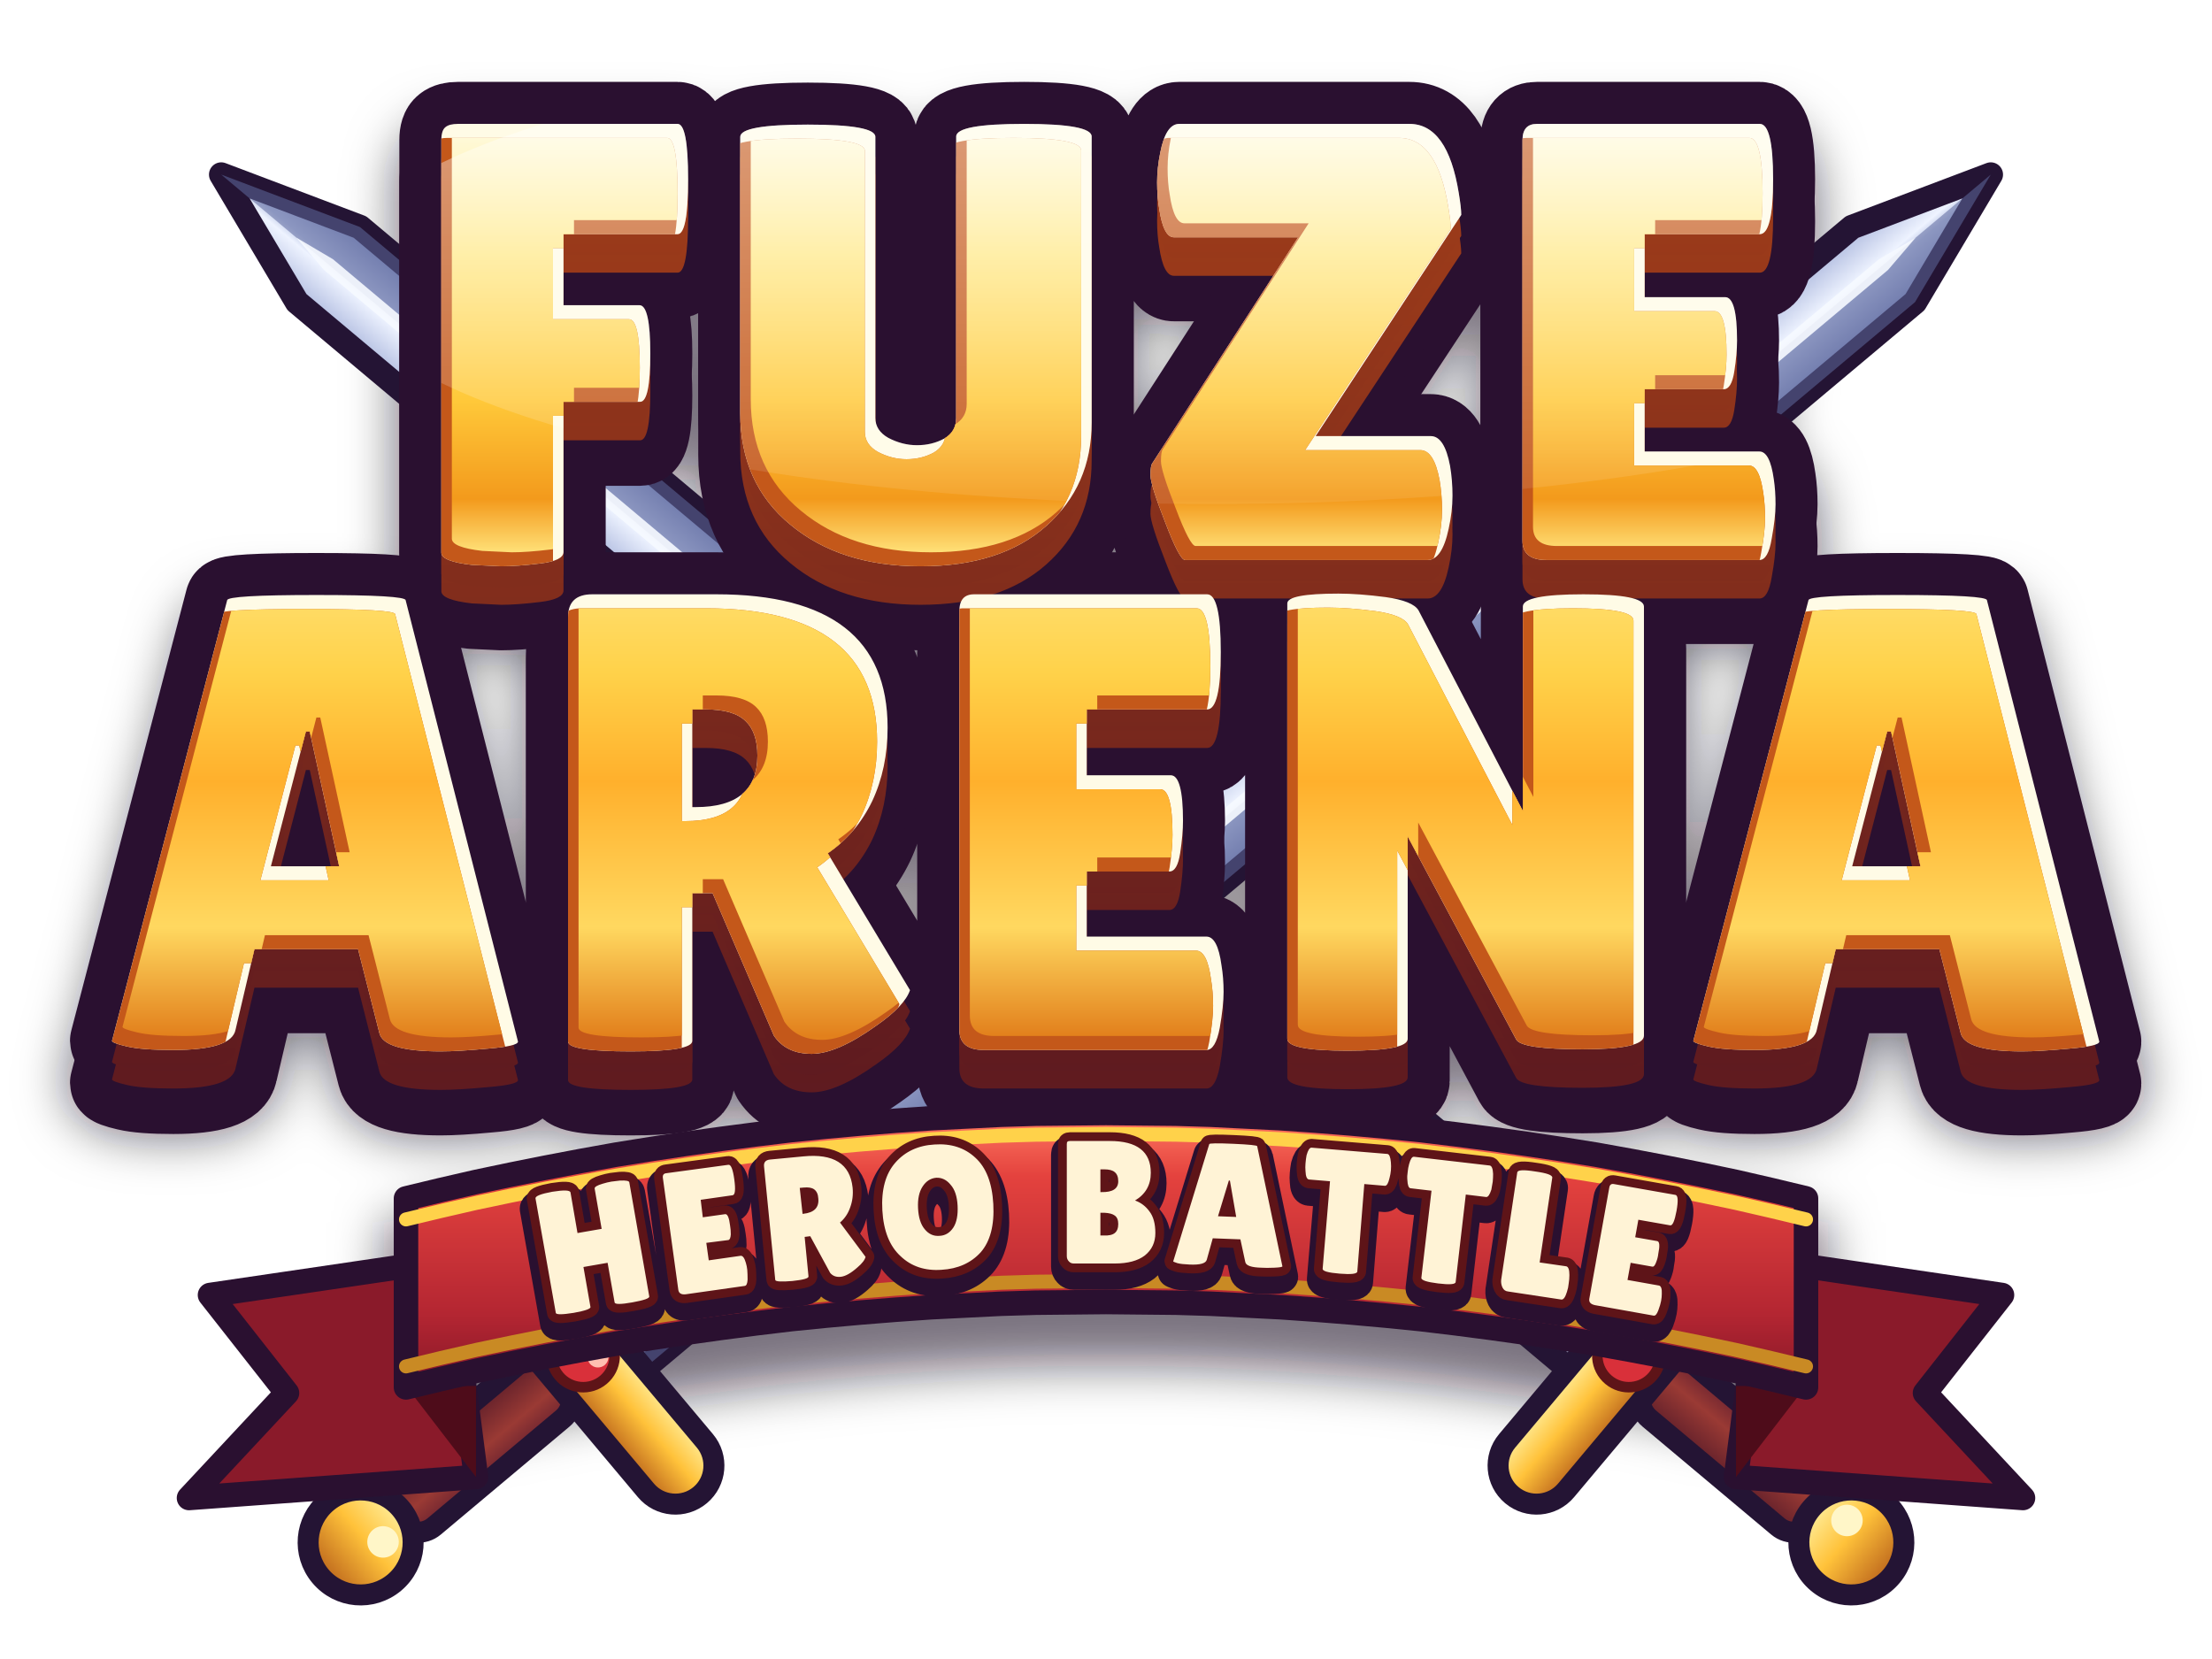
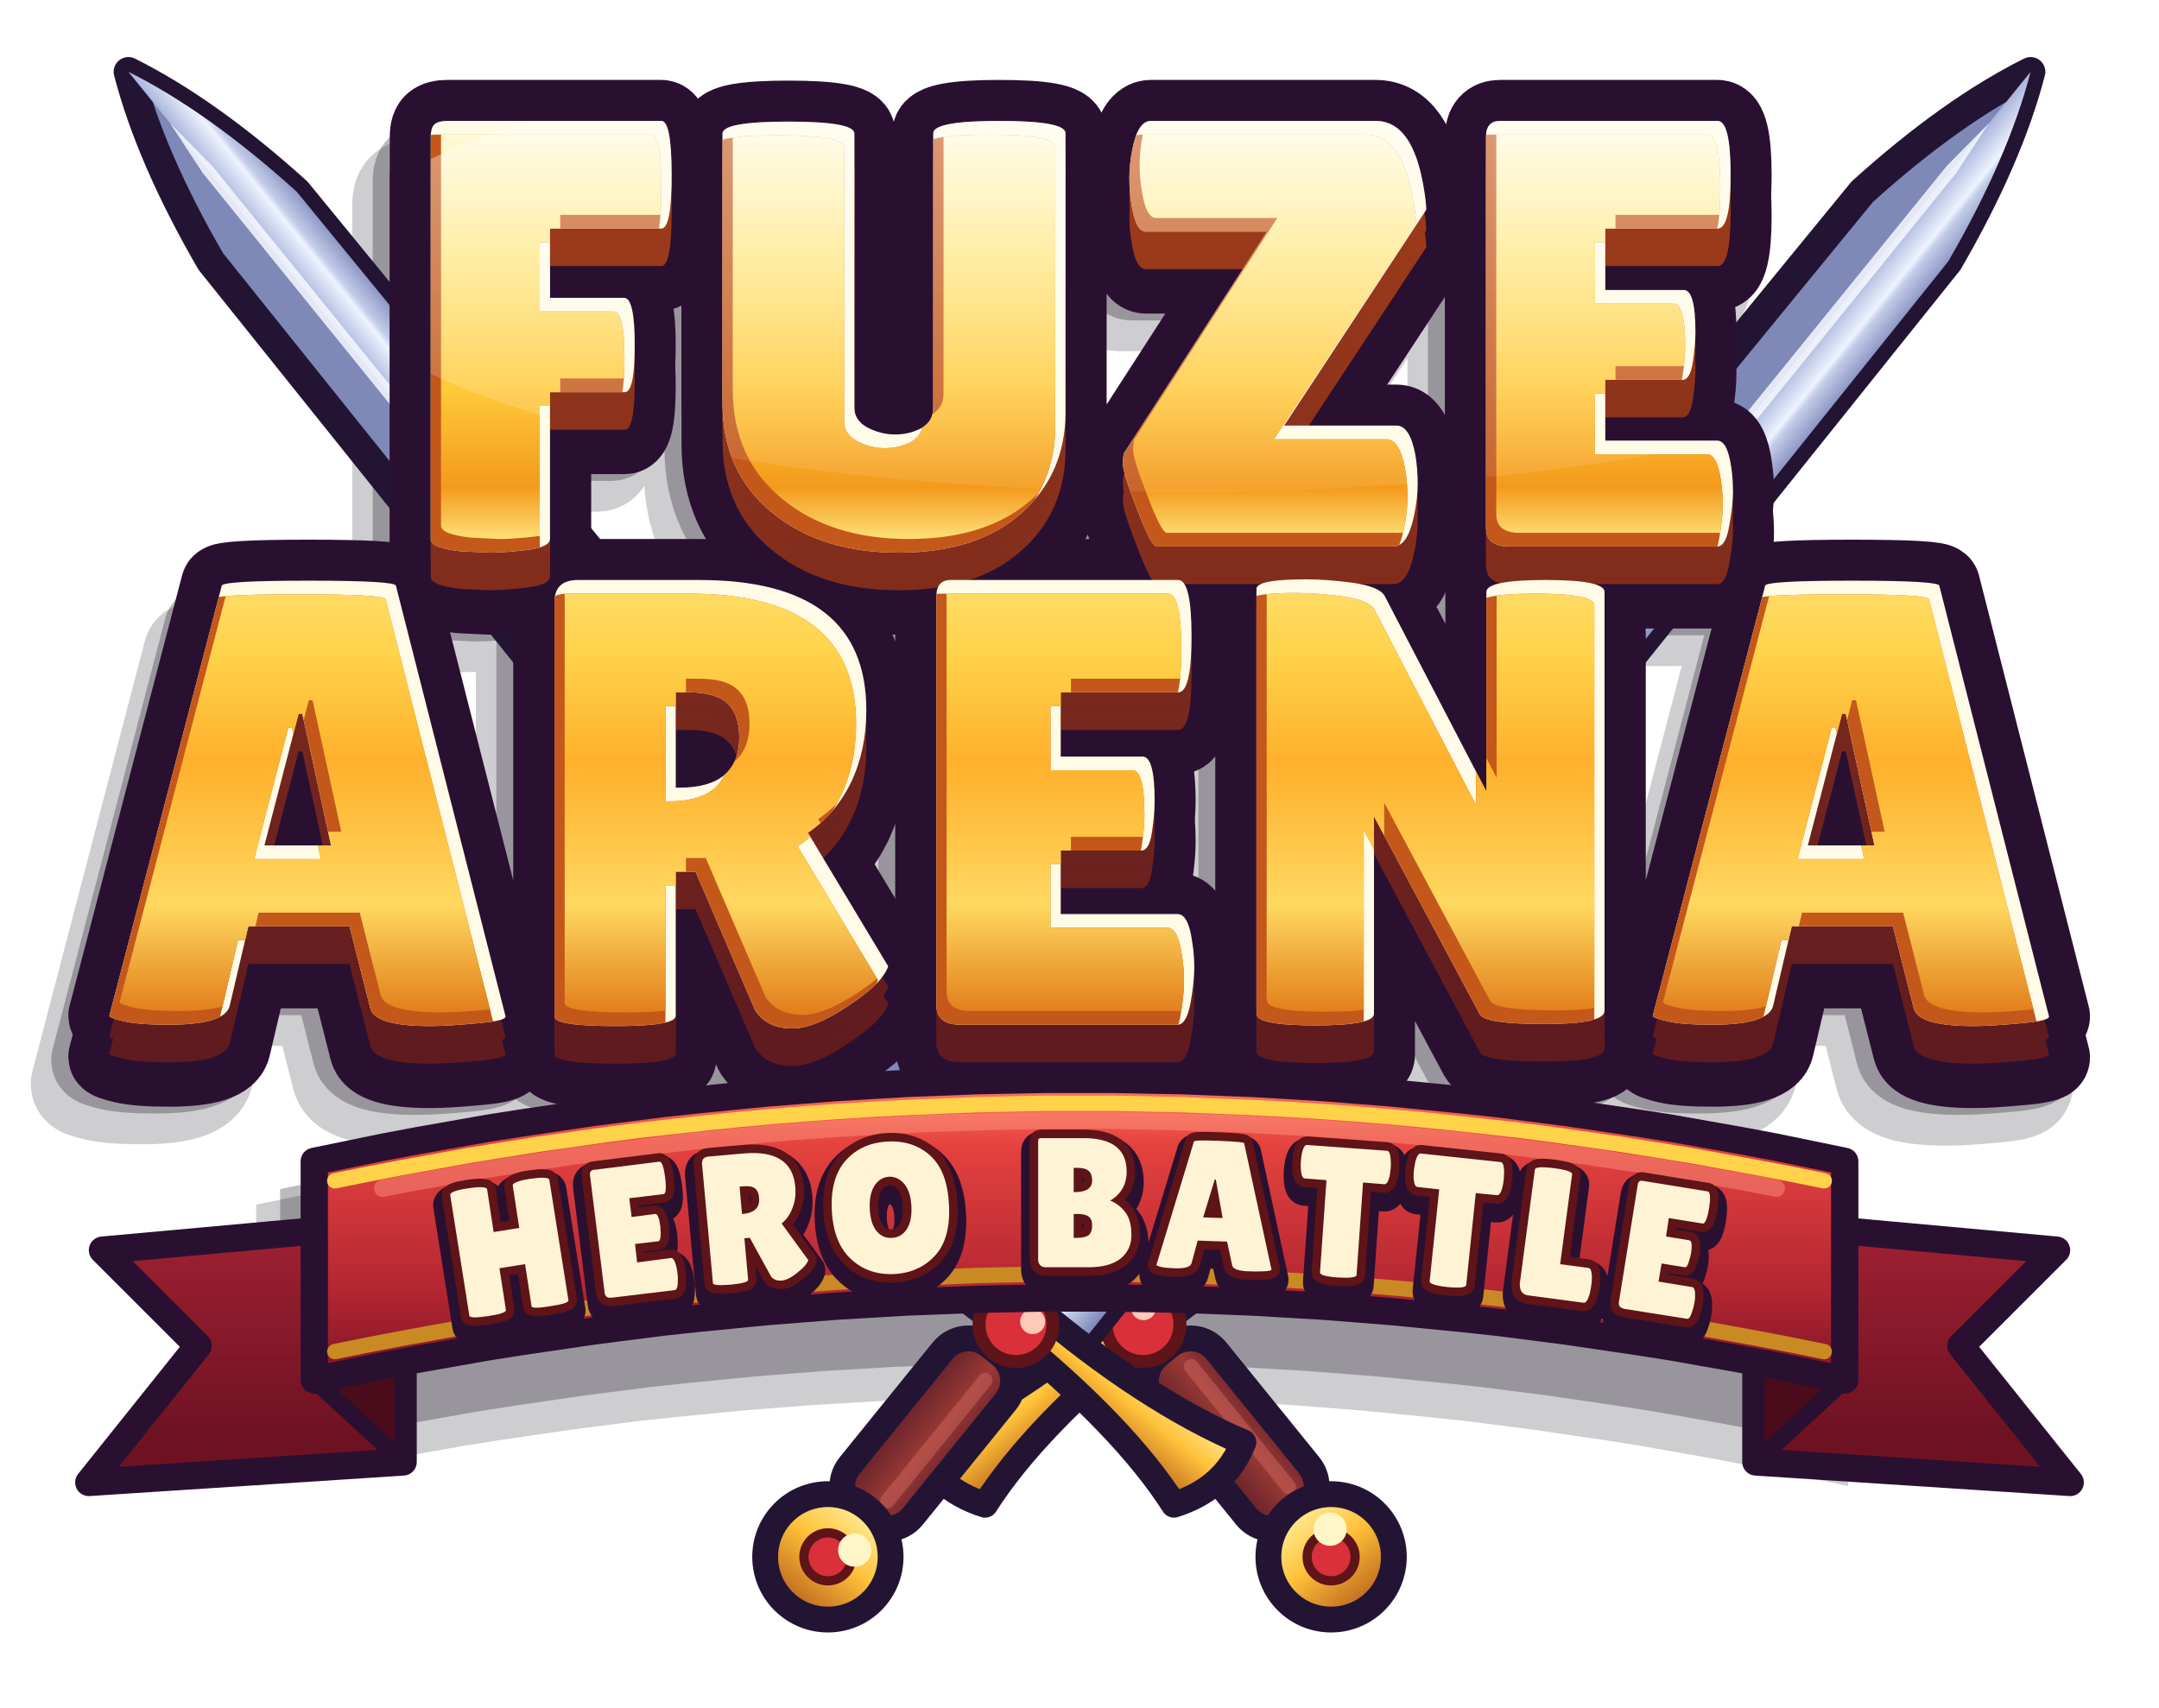
- <svg xmlns="http://www.w3.org/2000/svg" viewBox="4 0 632 474" role="img" aria-label="Fuze Arena – Hero Battle">
+ <svg xmlns="http://www.w3.org/2000/svg" viewBox="4 0 632 500" role="img" aria-label="Fuze Arena – Hero Battle">
  <defs>
    <linearGradient id="lg-or" gradientUnits="userSpaceOnUse" x1="0" y1="40" x2="0" y2="300">
      <stop offset="0" stop-color="#fffbe0" />
      <stop offset=".14" stop-color="#ffe886" />
      <stop offset=".3" stop-color="#ffc93a" />
      <stop offset=".41" stop-color="#f39a1c" />
      <stop offset=".47" stop-color="#ffe27a" />
      <stop offset=".6" stop-color="#ffd24a" />
      <stop offset=".72" stop-color="#ffb02c" />
      <stop offset=".88" stop-color="#ffd860" />
      <stop offset="1" stop-color="#e2801c" />
    </linearGradient>
    <linearGradient id="lg-tranche" gradientUnits="userSpaceOnUse" x1="0" y1="60" x2="0" y2="320">
      <stop offset="0" stop-color="#9a3a1a" />
      <stop offset="1" stop-color="#5a1820" />
    </linearGradient>
    <linearGradient id="lg-acier" x1="0" y1="0" x2="1" y2="0">
      <stop offset="0" stop-color="#aab6dc" />
      <stop offset=".45" stop-color="#eef3ff" />
      <stop offset=".55" stop-color="#c3cdea" />
      <stop offset="1" stop-color="#7d88b8" />
    </linearGradient>
    <linearGradient id="lg-or-piece" x1="0" y1="0" x2="0" y2="1">
      <stop offset="0" stop-color="#fff0a0" />
      <stop offset=".45" stop-color="#ffc23a" />
      <stop offset="1" stop-color="#b8601a" />
    </linearGradient>
    <linearGradient id="lg-cuir" x1="0" y1="0" x2="1" y2="0">
      <stop offset="0" stop-color="#5e1e2a" />
      <stop offset=".6" stop-color="#9a3a34" />
      <stop offset="1" stop-color="#6a2230" />
    </linearGradient>
-     <linearGradient id="lg-rouge" gradientUnits="userSpaceOnUse" x1="0" y1="318" x2="0" y2="400">
+     <linearGradient id="lg-queue" gradientUnits="userSpaceOnUse" x1="0" y1="330" x2="0" y2="420">
+       <stop offset="0" stop-color="#b8283a" />
+       <stop offset="1" stop-color="#6e1222" />
+     </linearGradient>
+     <linearGradient id="lg-rouge" gradientUnits="userSpaceOnUse" x1="0" y1="316" x2="0" y2="404">
      <stop offset="0" stop-color="#ff7a62" />
      <stop offset=".22" stop-color="#e4423e" />
      <stop offset=".7" stop-color="#b42632" />
      <stop offset="1" stop-color="#7e1426" />
    </linearGradient>
    <linearGradient id="lg-reflet" gradientUnits="userSpaceOnUse" x1="0" y1="40" x2="0" y2="170">
      <stop offset="0" stop-color="#fff" stop-opacity=".55" />
      <stop offset="1" stop-color="#fff" stop-opacity="0" />
    </linearGradient>
    <path id="lg-l" d="M197.6 35.4Q200.6 35.4 200.6 51.2Q200.6 66.9 197.6 66.9H165V87.2H186.7Q189.8 87.2 189.8 101Q189.8 114.8 186.9 114.8H165V157.7Q165 160.2 158.3 161Q151.7 161.8 147.2 161.8L138.8 161.4Q130.1 160.4 130.1 157.9V40Q130.1 37.2 131.3 36.3Q132.4 35.4 134.8 35.4Z M277.2 39Q277.2 35.4 296.6 35.4Q315.9 35.4 315.9 39V120.7Q315.9 138.8 302.9 150.3Q289.9 161.8 267 161.8Q244.1 161.8 229.8 149.9Q215.5 138.1 215.5 118V39.1Q215.5 35.6 234.8 35.6Q254.1 35.6 254.1 39.1V119.4Q254.1 123 257.8 125.1Q261.8 127.2 266 127.2Q270.3 127.2 273.8 125.3Q277.2 123.3 277.2 119.4Z M339.4 67.8Q336.4 67.8 335.2 59.6Q334.6 56.2 334.6 52.1Q334.6 48 335.5 43.6Q337.1 35.4 340.9 35.4H406.7Q417.6 35.4 420.8 55.2Q421.5 59.4 421.5 61.4L379.9 124.6H412.4Q412.6 124.6 412.8 124.6Q416.7 124.6 418.3 133.1Q419 137.2 419 141.7Q419 146.1 417.9 151.1Q416 160 411.9 160H342.6Q341 160 336.9 149.2Q332.7 138.5 332.7 135.8Q332.7 133.1 333.2 132.4L374.9 67.8Z M496.9 84.9Q500.3 84.9 500.3 97.3Q500.3 101.1 499.5 106.2Q498.7 111.2 496.5 111.2H473.9V129H506.7Q509.7 129 510.8 136.9Q511.3 140.2 511.3 144.1Q511.3 147.9 510.2 153.9Q509.2 160 506.7 160H445.8Q439 160 439 154.5V40Q439 35.4 443.1 35.4H506.8Q510.6 35.4 510.6 51.2Q510.6 66.9 506.8 66.9H473.9V84.9Z M129.9 300.4Q113.7 300.4 112.4 295.2L106.3 271.2H76.7L71.3 294.2Q70.2 300 53.5 300Q44.5 300 40.3 299Q36 298 36 297.4L68.9 171.5Q68.9 170 94.4 170Q119.9 170 119.9 171.5L152 297.6Q152 298.9 143.5 299.6Q134.9 300.4 129.9 300.4ZM81.4 247.5H100.9L92.5 209H91.4Z M201.8 297.4Q201.8 300.4 184.2 300.4Q166.3 300.4 166.3 297.6V176.3Q166.3 169.8 173.2 169.8H208.7Q257.6 169.8 257.6 207.9Q257.6 219.5 253.2 228.9Q248.7 238.2 240.5 243.8L264 282.9Q262.5 287.4 254.3 293.1Q243.1 301.1 235.9 301.1Q228.6 301.1 225.1 295.9L207.6 255.2H201.8ZM201.8 202.7V230.6H202.8Q220.4 230.6 220.4 215.9Q220.4 209.2 217 206Q213.6 202.7 205.7 202.7Z M338.5 221.5Q342 221.5 342 234.5Q342 238.4 341.2 243.7Q340.4 249 338.1 249H314.5V267.6H348.7Q351.9 267.6 353 275.8Q353.6 279.4 353.6 283.4Q353.6 287.4 352.5 293.7Q351.3 300 348.7 300H285.1Q278.1 300 278.1 294.2V174.6Q278.1 169.8 282.3 169.8H348.9Q352.8 169.8 352.8 186.3Q352.8 202.7 348.9 202.7H314.5V221.5Z M473.7 295.9Q473.7 299.8 456.2 299.8Q438.7 299.8 437.2 297L406.2 239V296.8Q406.2 300.2 389 300.2Q371.8 300.2 371.8 296.8V172.4Q371.8 169.6 386.4 169.6Q392.2 169.6 399.9 170.6Q407.7 171.7 409.3 174.4L439.1 231.7V173.3Q439.1 169.8 456.4 169.8Q473.7 169.8 473.7 173.3Z M581.7 300.4Q565.5 300.4 564.2 295.2L558.1 271.2H528.5L523.1 294.2Q522 300 505.3 300Q496.3 300 492.1 299Q487.8 298 487.8 297.4L520.7 171.5Q520.7 170 546.2 170Q571.7 170 571.7 171.5L603.8 297.6Q603.8 298.9 595.3 299.6Q586.7 300.4 581.7 300.4ZM533.2 247.5H552.7L544.3 209H543.2Z" />
    <clipPath id="lg-c0">
      <use href="#lg-l" />
    </clipPath>
    <clipPath id="lg-c1">
      <use href="#lg-l" transform="translate(-3,4)" />
    </clipPath>
    <clipPath id="lg-c2">
      <use href="#lg-l" transform="translate(3,-4)" />
    </clipPath>
-     <filter id="lg-flou" x="-10%" y="-10%" width="120%" height="130%">
-       <feGaussianBlur stdDeviation="7" />
-     </filter>
  </defs>
-   <g filter="url(#lg-flou)" opacity=".55" transform="translate(0,12)">
+   <g opacity=".2" transform="translate(-8,20)">
+     <use href="#lg-l" fill="#0c0614" stroke="#0c0614" stroke-width="30" stroke-linejoin="round" />
+     <path d="M96.0,340.0 L106.2,337.9 L116.4,335.8 L126.5,333.9 L136.7,332.1 L146.9,330.3 L157.1,328.7 L167.3,327.2 L177.5,325.7 L187.6,324.4 L197.8,323.1 L208.0,322.0 L218.2,321.0 L228.4,320.0 L238.5,319.2 L248.7,318.4 L258.9,317.8 L269.1,317.2 L279.3,316.8 L289.5,316.4 L299.6,316.2 L309.8,316.0 L320.0,316.0 L330.2,316.0 L340.4,316.2 L350.5,316.4 L360.7,316.8 L370.9,317.2 L381.1,317.8 L391.3,318.4 L401.5,319.2 L411.6,320.0 L421.8,321.0 L432.0,322.0 L442.2,323.1 L452.4,324.4 L462.5,325.7 L472.7,327.2 L482.9,328.7 L493.1,330.3 L503.3,332.1 L513.5,333.9 L523.6,335.8 L533.8,337.9 L544.0,340.0 L544.0,404.0 L533.8,401.9 L523.6,399.8 L513.5,397.9 L503.3,396.1 L493.1,394.3 L482.9,392.7 L472.7,391.2 L462.5,389.7 L452.4,388.4 L442.2,387.1 L432.0,386.0 L421.8,385.0 L411.6,384.0 L401.5,383.2 L391.3,382.4 L381.1,381.8 L370.9,381.2 L360.7,380.8 L350.5,380.4 L340.4,380.2 L330.2,380.0 L320.0,380.0 L309.8,380.0 L299.6,380.2 L289.5,380.4 L279.3,380.8 L269.1,381.2 L258.9,381.8 L248.7,382.4 L238.5,383.2 L228.4,384.0 L218.2,385.0 L208.0,386.0 L197.8,387.1 L187.6,388.4 L177.5,389.7 L167.3,391.2 L157.1,392.7 L146.9,394.3 L136.7,396.1 L126.5,397.9 L116.4,399.8 L106.2,401.9 L96.0,404.0 Z" fill="#0c0614" stroke="#0c0614" stroke-width="18" />
+   </g>
+   <g opacity=".28" transform="translate(-4,13)">
    <use href="#lg-l" fill="#0c0614" stroke="#0c0614" stroke-width="26" stroke-linejoin="round" />
-     <path d="M120.0,342.4 L130.0,340.0 L140.0,337.7 L150.0,335.6 L160.0,333.6 L170.0,331.7 L180.0,329.9 L190.0,328.3 L200.0,326.8 L210.0,325.4 L220.0,324.1 L230.0,322.9 L240.0,321.9 L250.0,321.0 L260.0,320.2 L270.0,319.5 L280.0,319.0 L290.0,318.5 L300.0,318.2 L310.0,318.1 L320.0,318.0 L330.0,318.1 L340.0,318.2 L350.0,318.5 L360.0,319.0 L370.0,319.5 L380.0,320.2 L390.0,321.0 L400.0,321.9 L410.0,322.9 L420.0,324.1 L430.0,325.4 L440.0,326.8 L450.0,328.3 L460.0,329.9 L470.0,331.7 L480.0,333.6 L490.0,335.6 L500.0,337.7 L510.0,340.0 L520.0,342.4 L520.0,396.4 L510.0,394.0 L500.0,391.7 L490.0,389.6 L480.0,387.6 L470.0,385.7 L460.0,383.9 L450.0,382.3 L440.0,380.8 L430.0,379.4 L420.0,378.1 L410.0,376.9 L400.0,375.9 L390.0,375.0 L380.0,374.2 L370.0,373.5 L360.0,373.0 L350.0,372.5 L340.0,372.2 L330.0,372.1 L320.0,372.0 L310.0,372.1 L300.0,372.2 L290.0,372.5 L280.0,373.0 L270.0,373.5 L260.0,374.2 L250.0,375.0 L240.0,375.9 L230.0,376.9 L220.0,378.1 L210.0,379.4 L200.0,380.8 L190.0,382.3 L180.0,383.9 L170.0,385.7 L160.0,387.6 L150.0,389.6 L140.0,391.7 L130.0,394.0 L120.0,396.4 Z" fill="#0c0614" stroke="#0c0614" stroke-width="12" />
+     <path d="M96.0,340.0 L106.2,337.9 L116.4,335.8 L126.5,333.9 L136.7,332.1 L146.9,330.3 L157.1,328.7 L167.3,327.2 L177.5,325.7 L187.6,324.4 L197.8,323.1 L208.0,322.0 L218.2,321.0 L228.4,320.0 L238.5,319.2 L248.7,318.4 L258.9,317.8 L269.1,317.2 L279.3,316.8 L289.5,316.4 L299.6,316.2 L309.8,316.0 L320.0,316.0 L330.2,316.0 L340.4,316.2 L350.5,316.4 L360.7,316.8 L370.9,317.2 L381.1,317.8 L391.3,318.4 L401.5,319.2 L411.6,320.0 L421.8,321.0 L432.0,322.0 L442.2,323.1 L452.4,324.4 L462.5,325.7 L472.7,327.2 L482.9,328.7 L493.1,330.3 L503.3,332.1 L513.5,333.9 L523.6,335.8 L533.8,337.9 L544.0,340.0 L544.0,404.0 L533.8,401.9 L523.6,399.8 L513.5,397.9 L503.3,396.1 L493.1,394.3 L482.9,392.7 L472.7,391.2 L462.5,389.7 L452.4,388.4 L442.2,387.1 L432.0,386.0 L421.8,385.0 L411.6,384.0 L401.5,383.2 L391.3,382.4 L381.1,381.8 L370.9,381.2 L360.7,380.8 L350.5,380.4 L340.4,380.2 L330.2,380.0 L320.0,380.0 L309.8,380.0 L299.6,380.2 L289.5,380.4 L279.3,380.8 L269.1,381.2 L258.9,381.8 L248.7,382.4 L238.5,383.2 L228.4,384.0 L218.2,385.0 L208.0,386.0 L197.8,387.1 L187.6,388.4 L177.5,389.7 L167.3,391.2 L157.1,392.7 L146.9,394.3 L136.7,396.1 L126.5,397.9 L116.4,399.8 L106.2,401.9 L96.0,404.0 Z" fill="#0c0614" stroke="#0c0614" stroke-width="12" />
  </g>
-   <g transform="translate(320,262) rotate(-50) translate(0,200)">
-     <path d="M-14,-12 L-14,-490 L0,-530 L14,-490 L14,-12 Z" fill="url(#lg-acier)" stroke="#241434" stroke-width="7" stroke-linejoin="round" />
-     <path d="M0,-12 L0,-530 L14,-490 L14,-12 Z" fill="#5f6a9e" opacity=".55" />
-     <path d="M-2,-20 L-2,-490 L0,-502 L2,-490 L2,-20 Z" fill="#f6f9ff" opacity=".9" />
-     <rect x="-10" y="4" width="20" height="62" rx="7" fill="url(#lg-cuir)" stroke="#241434" stroke-width="6" />
-     <rect x="-52" y="-16" width="104" height="22" rx="11" fill="url(#lg-or-piece)" stroke="#241434" stroke-width="6" />
-     <circle cx="0" cy="-5" r="9" fill="#d9303a" stroke="#5e1418" stroke-width="3" />
-     <circle cx="3" cy="-8" r="3" fill="#ffc0b0" />
-     <circle cx="0" cy="78" r="15" fill="url(#lg-or-piece)" stroke="#241434" stroke-width="6" />
-     <circle cx="4" cy="73" r="4.5" fill="#fff6c8" />
+   <g transform="translate(342,392) rotate(-39) scale(1.08)">
+     <path d="M-17,-8 L17,-8 L15,-388 Q10,-420 0,-442 Q-10,-420 -15,-388 Z" fill="#7e89b8" stroke="#241434" stroke-width="8" stroke-linejoin="round" />
+     <path d="M0,-8 L17,-8 L15,-388 Q10,-420 0,-442 Z" fill="url(#lg-acier)" />
+     <path d="M-1.8,-16 L1.8,-16 L1.6,-408 L0,-424 L-1.6,-408 Z" fill="#f6f9ff" opacity=".85" />
+     <rect x="-11" y="4" width="22" height="58" rx="9" fill="url(#lg-cuir)" stroke="#241434" stroke-width="7" />
+     <rect x="1" y="10" width="4" height="46" rx="2" fill="#c8605a" opacity=".55" />
+     <path d="M-64,6 Q-40,-2 0,-2 Q40,-2 64,6 Q72,-6 68,-19 Q40,-11 0,-12 Q-40,-11 -68,-19 Q-72,-6 -64,6 Z" fill="url(#lg-or-piece)" stroke="#241434" stroke-width="7" stroke-linejoin="round" />
+     <circle cx="0" cy="-5" r="10" fill="#d9303a" stroke="#5e1418" stroke-width="3.5" />
+     <circle cx="3" cy="-8.5" r="3.4" fill="#ffc8b8" />
+     <circle cx="0" cy="76" r="17" fill="url(#lg-or-piece)" stroke="#241434" stroke-width="7" />
+     <circle cx="0" cy="76" r="6.5" fill="#d9303a" stroke="#5e1418" stroke-width="2.5" />
+     <circle cx="4.5" cy="70" r="4.5" fill="#fff6c8" />
  </g>
-   <g transform="translate(320,262) rotate(50) translate(0,200)">
-     <path d="M-14,-12 L-14,-490 L0,-530 L14,-490 L14,-12 Z" fill="url(#lg-acier)" stroke="#241434" stroke-width="7" stroke-linejoin="round" />
-     <path d="M0,-12 L0,-530 L14,-490 L14,-12 Z" fill="#5f6a9e" opacity=".55" />
-     <path d="M-2,-20 L-2,-490 L0,-502 L2,-490 L2,-20 Z" fill="#f6f9ff" opacity=".9" />
-     <rect x="-10" y="4" width="20" height="62" rx="7" fill="url(#lg-cuir)" stroke="#241434" stroke-width="6" />
-     <rect x="-52" y="-16" width="104" height="22" rx="11" fill="url(#lg-or-piece)" stroke="#241434" stroke-width="6" />
-     <circle cx="0" cy="-5" r="9" fill="#d9303a" stroke="#5e1418" stroke-width="3" />
-     <circle cx="3" cy="-8" r="3" fill="#ffc0b0" />
-     <circle cx="0" cy="78" r="15" fill="url(#lg-or-piece)" stroke="#241434" stroke-width="6" />
-     <circle cx="4" cy="73" r="4.5" fill="#fff6c8" />
+   <g transform="translate(298,392) rotate(39) scale(1.08)">
+     <path d="M-17,-8 L17,-8 L15,-388 Q10,-420 0,-442 Q-10,-420 -15,-388 Z" fill="#7e89b8" stroke="#241434" stroke-width="8" stroke-linejoin="round" />
+     <path d="M0,-8 L17,-8 L15,-388 Q10,-420 0,-442 Z" fill="url(#lg-acier)" />
+     <path d="M-1.8,-16 L1.8,-16 L1.6,-408 L0,-424 L-1.6,-408 Z" fill="#f6f9ff" opacity=".85" />
+     <rect x="-11" y="4" width="22" height="58" rx="9" fill="url(#lg-cuir)" stroke="#241434" stroke-width="7" />
+     <rect x="1" y="10" width="4" height="46" rx="2" fill="#c8605a" opacity=".55" />
+     <path d="M-64,6 Q-40,-2 0,-2 Q40,-2 64,6 Q72,-6 68,-19 Q40,-11 0,-12 Q-40,-11 -68,-19 Q-72,-6 -64,6 Z" fill="url(#lg-or-piece)" stroke="#241434" stroke-width="7" stroke-linejoin="round" />
+     <circle cx="0" cy="-5" r="10" fill="#d9303a" stroke="#5e1418" stroke-width="3.5" />
+     <circle cx="3" cy="-8.5" r="3.4" fill="#ffc8b8" />
+     <circle cx="0" cy="76" r="17" fill="url(#lg-or-piece)" stroke="#241434" stroke-width="7" />
+     <circle cx="0" cy="76" r="6.5" fill="#d9303a" stroke="#5e1418" stroke-width="2.5" />
+     <circle cx="4.5" cy="70" r="4.5" fill="#fff6c8" />
  </g>
  <use href="#lg-l" transform="translate(0,12)" fill="#2a1030" stroke="#2a1030" stroke-width="24" stroke-linejoin="round" />
  <use href="#lg-l" fill="#2a1030" stroke="#2a1030" stroke-width="24" stroke-linejoin="round" />
  <use href="#lg-l" transform="translate(0,11)" fill="url(#lg-tranche)" />
  <use href="#lg-l" transform="translate(0,6)" fill="url(#lg-tranche)" />
  <g clip-path="url(#lg-c0)">
-     <rect width="640" height="474" fill="#fffbe6" />
+     <rect width="640" height="500" fill="#fffbe6" />
    <g clip-path="url(#lg-c1)">
-       <rect width="640" height="474" fill="#c4581a" />
+       <rect width="640" height="500" fill="#c4581a" />
      <use href="#lg-l" transform="translate(3,-4)" fill="url(#lg-or)" />
    </g>
    <ellipse cx="350" cy="78" rx="250" ry="66" fill="url(#lg-reflet)" opacity=".7" />
  </g>
-   <path d="M132,360 L64,370 L86,398 L58,428 L140,422 Z" fill="#8a1a2a" stroke="#2a1030" stroke-width="7" stroke-linejoin="round" />
-   <path d="M508,360 L576,370 L554,398 L582,428 L500,422 Z" fill="#8a1a2a" stroke="#2a1030" stroke-width="7" stroke-linejoin="round" />
-   <path d="M120,396 L140,422 L140,396 Z" fill="#4e0c1a" />
-   <path d="M520,396 L500,422 L500,396 Z" fill="#4e0c1a" />
-   <path d="M120.0,342.4 L130.0,340.0 L140.0,337.7 L150.0,335.6 L160.0,333.6 L170.0,331.7 L180.0,329.9 L190.0,328.3 L200.0,326.8 L210.0,325.4 L220.0,324.1 L230.0,322.9 L240.0,321.9 L250.0,321.0 L260.0,320.2 L270.0,319.5 L280.0,319.0 L290.0,318.5 L300.0,318.2 L310.0,318.1 L320.0,318.0 L330.0,318.1 L340.0,318.2 L350.0,318.5 L360.0,319.0 L370.0,319.5 L380.0,320.2 L390.0,321.0 L400.0,321.9 L410.0,322.9 L420.0,324.1 L430.0,325.4 L440.0,326.8 L450.0,328.3 L460.0,329.9 L470.0,331.7 L480.0,333.6 L490.0,335.6 L500.0,337.7 L510.0,340.0 L520.0,342.4 L520.0,396.4 L510.0,394.0 L500.0,391.7 L490.0,389.6 L480.0,387.6 L470.0,385.7 L460.0,383.9 L450.0,382.3 L440.0,380.8 L430.0,379.4 L420.0,378.1 L410.0,376.9 L400.0,375.9 L390.0,375.0 L380.0,374.2 L370.0,373.5 L360.0,373.0 L350.0,372.5 L340.0,372.2 L330.0,372.1 L320.0,372.0 L310.0,372.1 L300.0,372.2 L290.0,372.5 L280.0,373.0 L270.0,373.5 L260.0,374.2 L250.0,375.0 L240.0,375.9 L230.0,376.9 L220.0,378.1 L210.0,379.4 L200.0,380.8 L190.0,382.3 L180.0,383.9 L170.0,385.7 L160.0,387.6 L150.0,389.6 L140.0,391.7 L130.0,394.0 L120.0,396.4 Z" fill="url(#lg-rouge)" stroke="#2a1030" stroke-width="7" stroke-linejoin="round" />
-   <path d="M120.0,348.4 L130.0,346.0 L140.0,343.7 L150.0,341.6 L160.0,339.6 L170.0,337.7 L180.0,335.9 L190.0,334.3 L200.0,332.8 L210.0,331.4 L220.0,330.1 L230.0,328.9 L240.0,327.9 L250.0,327.0 L260.0,326.2 L270.0,325.5 L280.0,325.0 L290.0,324.5 L300.0,324.2 L310.0,324.1 L320.0,324.0 L330.0,324.1 L340.0,324.2 L350.0,324.5 L360.0,325.0 L370.0,325.5 L380.0,326.2 L390.0,327.0 L400.0,327.9 L410.0,328.9 L420.0,330.1 L430.0,331.4 L440.0,332.8 L450.0,334.3 L460.0,335.9 L470.0,337.7 L480.0,339.6 L490.0,341.6 L500.0,343.7 L510.0,346.0 L520.0,348.4" fill="none" stroke="#ffd24a" stroke-width="4" stroke-linecap="round" />
-   <path d="M120.0,390.4 L130.0,388.0 L140.0,385.7 L150.0,383.6 L160.0,381.6 L170.0,379.7 L180.0,377.9 L190.0,376.3 L200.0,374.8 L210.0,373.4 L220.0,372.1 L230.0,370.9 L240.0,369.9 L250.0,369.0 L260.0,368.2 L270.0,367.5 L280.0,367.0 L290.0,366.5 L300.0,366.2 L310.0,366.1 L320.0,366.0 L330.0,366.1 L340.0,366.2 L350.0,366.5 L360.0,367.0 L370.0,367.5 L380.0,368.2 L390.0,369.0 L400.0,369.9 L410.0,370.9 L420.0,372.1 L430.0,373.4 L440.0,374.8 L450.0,376.3 L460.0,377.9 L470.0,379.7 L480.0,381.6 L490.0,383.6 L500.0,385.7 L510.0,388.0 L520.0,390.4" fill="none" stroke="#c98a24" stroke-width="4" stroke-linecap="round" />
-   <path d="M189.5 370.4Q189.7 371.2 184.7 372.1Q179.7 373 179.6 372.1L177.6 360.8L170.7 362L172.7 373.4Q172.9 374.2 167.9 375.1Q162.9 375.9 162.8 375.1L157 342.4Q156.9 341.4 161.8 340.5Q166.8 339.7 167 340.7L169 352.3L175.9 351.1L173.9 339.6Q173.8 338.9 176.2 338.2Q177.5 337.8 178.7 337.6L181.2 337.3Q183.7 337.2 183.8 337.8Z M211.2 346.9Q212.2 346.8 212.6 350.2Q212.8 351.3 212.8 352.7Q212.7 354.2 212.1 354.3L205.8 355.1L206.5 360.1L215.6 358.8Q216.5 358.7 217.1 360.8Q217.4 361.8 217.5 362.8Q217.6 363.9 217.6 365.6Q217.5 367.3 216.8 367.4L199.9 369.8Q198 370 197.8 368.5L193.4 336.6Q193.2 335.3 194.4 335.2L212.1 332.8Q213.2 332.6 213.8 337Q214.4 341.4 213.3 341.5L204.2 342.8L204.8 347.8Z M235 364.7Q235.1 365.5 230.4 366Q225.6 366.4 225.5 365.7L222.3 333.3Q222.1 331.5 224 331.3L233.5 330.4Q246.5 329.1 247.6 339.3Q247.9 342.3 246.9 345Q246 347.6 244 349.3L251.3 359.1Q251 360.4 249 362.1Q246.2 364.6 244.2 364.8Q242.3 365 241.2 363.7L235.5 353.2L233.9 353.4ZM232.5 339.4 233.3 346.8 233.5 346.8Q238.2 346.3 237.8 342.4Q237.7 340.6 236.6 339.8Q235.6 339.1 233.6 339.3Z M273 362.8Q265.9 363.3 261.3 358.9Q256.6 354.6 256.1 345.8Q255.6 337 259.8 332.2Q264 327.4 271 327Q278.1 326.5 282.7 330.8Q287.3 335 287.8 344Q288.3 353.1 284.2 357.8Q280 362.4 273 362.8ZM271.5 336.5Q269.1 336.7 267.6 339Q266.1 341.3 266.3 345.2Q266.5 349.2 268.2 351.2Q269.9 353.3 272.4 353.1Q274.9 353 276.4 350.7Q277.8 348.5 277.6 344.5Q277.4 340.5 275.6 338.5Q273.9 336.4 271.5 336.5Z  M332.8 335.1Q332.8 340.3 328.3 343Q330.8 343.9 332.4 346.1Q334.1 348.3 334.1 352.3Q334.1 356.3 331.1 358.7Q328.1 361 322.5 361L310.8 361Q309.9 361 309.4 360.4Q308.8 359.8 308.8 358.9L308.8 326.9Q308.8 326.3 309 326.2Q309.2 326 309.7 326L321.1 326Q332.8 326 332.8 335.1ZM318.4 334.1 318.4 340.6 318.7 340.6Q323.5 340.7 323.5 337.5Q323.5 335.7 322.5 334.9Q321.6 334.1 319.5 334.1ZM318.4 346.5 318.4 353 319.3 353Q321.5 353.1 322.5 352.3Q323.5 351.5 323.5 349.7Q323.5 348 322.5 347.3Q321.6 346.6 319.5 346.5Z M364.4 362.2Q360.1 362.1 359.8 360.6L358.4 354.1L350.5 353.8L348.8 359.9Q348.4 361.5 343.9 361.3Q341.5 361.2 340.4 360.9Q339.2 360.5 339.2 360.4L349.5 326.9Q349.5 326.5 356.4 326.8Q363.2 327.1 363.2 327.5L370.4 361.8Q370.4 362.1 368.1 362.2Q365.8 362.3 364.4 362.2ZM352 347.5 357.2 347.7 355.4 337.3 355.1 337.3Z M391.8 363.3Q391.7 364.3 386.8 363.9Q381.8 363.5 381.9 362.5L384 337.5L378 337Q377.1 336.9 377 334.6Q376.9 333.5 377 332.4Q377.1 331.2 377.3 330.1Q377.9 327.9 378.7 327.9L400.4 329.7Q401.2 329.8 401.4 332.1Q401.5 333.2 401.4 334.4Q401.3 335.5 401 336.6Q400.5 338.8 399.7 338.8L393.8 338.3Z M419.9 366.3Q419.8 367.3 414.9 366.7Q410 366.1 410.1 365.1L413 340.2L407 339.5Q406.2 339.4 406.1 337.1Q406 336 406.2 334.8Q406.3 333.7 406.6 332.6Q407.2 330.4 408 330.5L429.6 333Q430.5 333.1 430.6 335.4Q430.6 336.5 430.5 337.6Q430.3 338.8 430.1 339.9Q429.4 342.1 428.6 342L422.8 341.3Z M432.9 365.7 437.5 335Q437.6 333.9 442.6 334.7Q447.7 335.4 447.5 336.5L443.9 360.7L451.5 361.8Q452.4 362 452.4 364.3Q452.4 365.5 452.2 366.7Q452.1 367.9 451.7 369.1Q451 371.4 450.1 371.3L434.9 369Q433.8 368.9 433.3 367.9Q432.8 366.9 432.9 365.7Z M477.5 354.6Q478.5 354.8 477.8 358.2Q477.7 359.3 477.2 360.6Q476.7 362 476.1 361.9L469.9 360.8L469 365.7L478 367.3Q478.9 367.5 478.8 369.7Q478.8 370.6 478.6 371.7Q478.4 372.8 477.8 374.4Q477.2 376 476.5 375.9L459.7 372.9Q457.8 372.5 458.1 371L463.8 339.3Q464 338.1 465.1 338.3L482.7 341.4Q483.8 341.6 483 346Q482.2 350.3 481.2 350.1L472.1 348.5L471.2 353.5Z" fill="#2a1030" stroke="#2a1030" stroke-width="9" stroke-linejoin="round" transform="translate(0,3)" />
-   <path d="M189.5 370.4Q189.7 371.2 184.7 372.1Q179.7 373 179.6 372.1L177.6 360.8L170.7 362L172.7 373.4Q172.9 374.2 167.9 375.1Q162.9 375.9 162.8 375.1L157 342.4Q156.9 341.4 161.8 340.5Q166.8 339.7 167 340.7L169 352.3L175.9 351.1L173.9 339.6Q173.8 338.9 176.2 338.2Q177.5 337.8 178.7 337.6L181.2 337.3Q183.7 337.2 183.8 337.8Z M211.2 346.9Q212.2 346.8 212.6 350.2Q212.8 351.3 212.8 352.7Q212.7 354.2 212.1 354.3L205.8 355.1L206.5 360.1L215.6 358.8Q216.5 358.7 217.1 360.8Q217.4 361.8 217.5 362.8Q217.6 363.9 217.6 365.6Q217.5 367.3 216.8 367.4L199.9 369.8Q198 370 197.8 368.5L193.4 336.6Q193.2 335.3 194.4 335.2L212.1 332.8Q213.2 332.6 213.8 337Q214.4 341.4 213.3 341.5L204.2 342.8L204.8 347.8Z M235 364.7Q235.1 365.5 230.4 366Q225.6 366.4 225.5 365.7L222.3 333.3Q222.1 331.5 224 331.3L233.5 330.4Q246.5 329.1 247.6 339.3Q247.9 342.3 246.9 345Q246 347.6 244 349.3L251.3 359.1Q251 360.4 249 362.1Q246.2 364.6 244.2 364.8Q242.3 365 241.2 363.7L235.5 353.2L233.9 353.4ZM232.5 339.4 233.3 346.8 233.5 346.8Q238.2 346.3 237.8 342.4Q237.7 340.6 236.6 339.8Q235.6 339.1 233.6 339.3Z M273 362.8Q265.9 363.3 261.3 358.9Q256.6 354.6 256.1 345.8Q255.6 337 259.8 332.2Q264 327.4 271 327Q278.1 326.5 282.7 330.8Q287.3 335 287.8 344Q288.3 353.1 284.2 357.8Q280 362.4 273 362.8ZM271.5 336.5Q269.1 336.7 267.6 339Q266.1 341.3 266.3 345.2Q266.5 349.2 268.2 351.2Q269.9 353.3 272.4 353.1Q274.9 353 276.4 350.7Q277.8 348.5 277.6 344.5Q277.4 340.5 275.6 338.5Q273.9 336.4 271.5 336.5Z  M332.8 335.1Q332.8 340.3 328.3 343Q330.8 343.9 332.4 346.1Q334.1 348.3 334.1 352.3Q334.1 356.3 331.1 358.7Q328.1 361 322.5 361L310.8 361Q309.9 361 309.4 360.4Q308.8 359.8 308.8 358.9L308.8 326.9Q308.8 326.3 309 326.2Q309.2 326 309.7 326L321.1 326Q332.8 326 332.8 335.1ZM318.4 334.1 318.4 340.6 318.7 340.6Q323.5 340.7 323.5 337.5Q323.5 335.7 322.5 334.9Q321.6 334.1 319.5 334.1ZM318.4 346.5 318.4 353 319.3 353Q321.5 353.1 322.5 352.3Q323.5 351.5 323.5 349.7Q323.5 348 322.5 347.3Q321.6 346.6 319.5 346.5Z M364.4 362.2Q360.1 362.1 359.8 360.6L358.4 354.1L350.5 353.8L348.8 359.9Q348.4 361.5 343.9 361.3Q341.5 361.2 340.4 360.9Q339.2 360.5 339.2 360.4L349.5 326.9Q349.5 326.5 356.4 326.8Q363.2 327.1 363.2 327.5L370.4 361.8Q370.4 362.1 368.1 362.2Q365.8 362.3 364.4 362.2ZM352 347.5 357.2 347.7 355.4 337.3 355.1 337.3Z M391.8 363.3Q391.7 364.3 386.8 363.9Q381.8 363.5 381.9 362.5L384 337.5L378 337Q377.1 336.9 377 334.6Q376.9 333.5 377 332.4Q377.1 331.2 377.3 330.1Q377.9 327.9 378.7 327.9L400.4 329.7Q401.2 329.8 401.4 332.1Q401.5 333.2 401.4 334.4Q401.3 335.5 401 336.6Q400.5 338.8 399.7 338.8L393.8 338.3Z M419.9 366.3Q419.8 367.3 414.9 366.7Q410 366.1 410.1 365.1L413 340.2L407 339.5Q406.2 339.4 406.1 337.1Q406 336 406.2 334.8Q406.3 333.7 406.6 332.6Q407.2 330.4 408 330.5L429.6 333Q430.5 333.1 430.6 335.4Q430.6 336.5 430.5 337.6Q430.3 338.8 430.1 339.9Q429.4 342.1 428.6 342L422.8 341.3Z M432.9 365.7 437.5 335Q437.6 333.9 442.6 334.7Q447.7 335.4 447.5 336.5L443.9 360.7L451.5 361.8Q452.4 362 452.4 364.3Q452.4 365.5 452.2 366.7Q452.1 367.9 451.7 369.1Q451 371.4 450.1 371.3L434.9 369Q433.8 368.9 433.3 367.9Q432.8 366.9 432.9 365.7Z M477.5 354.6Q478.5 354.8 477.8 358.2Q477.7 359.3 477.2 360.6Q476.7 362 476.1 361.9L469.9 360.8L469 365.7L478 367.3Q478.9 367.5 478.8 369.7Q478.8 370.6 478.6 371.7Q478.4 372.8 477.8 374.4Q477.2 376 476.5 375.9L459.7 372.9Q457.8 372.5 458.1 371L463.8 339.3Q464 338.1 465.1 338.3L482.7 341.4Q483.8 341.6 483 346Q482.2 350.3 481.2 350.1L472.1 348.5L471.2 353.5Z" fill="#fff3d6" stroke="#5e1418" stroke-width="5" stroke-linejoin="round" paint-order="stroke" />
+   <path d="M122,358 L34,366 L62,394 L30,434 L122,428 Z" fill="url(#lg-queue)" stroke="#2a1030" stroke-width="8" stroke-linejoin="round" />
+   <path d="M518,358 L606,366 L578,394 L610,434 L518,428 Z" fill="url(#lg-queue)" stroke="#2a1030" stroke-width="8" stroke-linejoin="round" />
+   <path d="M96,404 L122,428 L122,400 Z" fill="#4a0c1a" stroke="#2a1030" stroke-width="5" stroke-linejoin="round" />
+   <path d="M544,404 L518,428 L518,400 Z" fill="#4a0c1a" stroke="#2a1030" stroke-width="5" stroke-linejoin="round" />
+   <path d="M96.0,340.0 L106.2,337.9 L116.4,335.8 L126.5,333.9 L136.7,332.1 L146.9,330.3 L157.1,328.7 L167.3,327.2 L177.5,325.7 L187.6,324.4 L197.8,323.1 L208.0,322.0 L218.2,321.0 L228.4,320.0 L238.5,319.2 L248.7,318.4 L258.9,317.8 L269.1,317.2 L279.3,316.8 L289.5,316.4 L299.6,316.2 L309.8,316.0 L320.0,316.0 L330.2,316.0 L340.4,316.2 L350.5,316.4 L360.7,316.8 L370.9,317.2 L381.1,317.8 L391.3,318.4 L401.5,319.2 L411.6,320.0 L421.8,321.0 L432.0,322.0 L442.2,323.1 L452.4,324.4 L462.5,325.7 L472.7,327.2 L482.9,328.7 L493.1,330.3 L503.3,332.1 L513.5,333.9 L523.6,335.8 L533.8,337.9 L544.0,340.0 L544.0,404.0 L533.8,401.9 L523.6,399.8 L513.5,397.9 L503.3,396.1 L493.1,394.3 L482.9,392.7 L472.7,391.2 L462.5,389.7 L452.4,388.4 L442.2,387.1 L432.0,386.0 L421.8,385.0 L411.6,384.0 L401.5,383.2 L391.3,382.4 L381.1,381.8 L370.9,381.2 L360.7,380.8 L350.5,380.4 L340.4,380.2 L330.2,380.0 L320.0,380.0 L309.8,380.0 L299.6,380.2 L289.5,380.4 L279.3,380.8 L269.1,381.2 L258.9,381.8 L248.7,382.4 L238.5,383.2 L228.4,384.0 L218.2,385.0 L208.0,386.0 L197.8,387.1 L187.6,388.4 L177.5,389.7 L167.3,391.2 L157.1,392.7 L146.9,394.3 L136.7,396.1 L126.5,397.9 L116.4,399.8 L106.2,401.9 L96.0,404.0 Z" fill="url(#lg-rouge)" stroke="#2a1030" stroke-width="8" stroke-linejoin="round" />
+   <path d="M116.0,347.9 L125.3,346.1 L134.5,344.5 L143.8,342.8 L153.1,341.3 L162.4,339.9 L171.6,338.5 L180.9,337.3 L190.2,336.1 L199.5,335.0 L208.7,333.9 L218.0,333.0 L227.3,332.1 L236.5,331.3 L245.8,330.6 L255.1,330.0 L264.4,329.5 L273.6,329.0 L282.9,328.7 L292.2,328.4 L301.5,328.2 L310.7,328.0 L320.0,328.0 L329.3,328.0 L338.5,328.2 L347.8,328.4 L357.1,328.7 L366.4,329.0 L375.6,329.5 L384.9,330.0 L394.2,330.6 L403.5,331.3 L412.7,332.1 L422.0,333.0 L431.3,333.9 L440.5,335.0 L449.8,336.1 L459.1,337.3 L468.4,338.5 L477.6,339.9 L486.9,341.3 L496.2,342.8 L505.5,344.5 L514.7,346.1 L524.0,347.9" fill="none" stroke="#ff9a82" stroke-width="5" stroke-linecap="round" opacity=".45" />
+   <path d="M102.0,345.7 L111.9,343.7 L121.8,341.8 L131.7,340.0 L141.6,338.2 L151.5,336.6 L161.5,335.0 L171.4,333.6 L181.3,332.2 L191.2,330.9 L201.1,329.8 L211.0,328.7 L220.9,327.7 L230.8,326.8 L240.7,326.0 L250.6,325.3 L260.5,324.7 L270.5,324.2 L280.4,323.8 L290.3,323.4 L300.2,323.2 L310.1,323.0 L320.0,323.0 L329.9,323.0 L339.8,323.2 L349.7,323.4 L359.6,323.8 L369.5,324.2 L379.5,324.7 L389.4,325.3 L399.3,326.0 L409.2,326.8 L419.1,327.7 L429.0,328.7 L438.9,329.8 L448.8,330.9 L458.7,332.2 L468.6,333.6 L478.5,335.0 L488.5,336.6 L498.4,338.2 L508.3,340.0 L518.2,341.8 L528.1,343.7 L538.0,345.7" fill="none" stroke="#ffd24a" stroke-width="4.5" stroke-linecap="round" />
+   <path d="M102.0,395.7 L111.9,393.7 L121.8,391.8 L131.7,390.0 L141.6,388.2 L151.5,386.6 L161.5,385.0 L171.4,383.6 L181.3,382.2 L191.2,380.9 L201.1,379.8 L211.0,378.7 L220.9,377.7 L230.8,376.8 L240.7,376.0 L250.6,375.3 L260.5,374.7 L270.5,374.2 L280.4,373.8 L290.3,373.4 L300.2,373.2 L310.1,373.0 L320.0,373.0 L329.9,373.0 L339.8,373.2 L349.7,373.4 L359.6,373.8 L369.5,374.2 L379.5,374.7 L389.4,375.3 L399.3,376.0 L409.2,376.8 L419.1,377.7 L429.0,378.7 L438.9,379.8 L448.8,380.9 L458.7,382.2 L468.6,383.6 L478.5,385.0 L488.5,386.6 L498.4,388.2 L508.3,390.0 L518.2,391.8 L528.1,393.7 L538.0,395.7" fill="none" stroke="#c98a24" stroke-width="4.5" stroke-linecap="round" />
+   <path d="M170.4 380.7Q170.5 381.6 165.1 382.4Q159.7 383.3 159.6 382.4L157.7 370.1L150.2 371.3L152.1 383.5Q152.3 384.5 146.9 385.3Q141.5 386.1 141.4 385.2L135.8 349.9Q135.6 348.7 141 347.9Q146.4 347.1 146.6 348.2L148.5 360.7L156 359.5L154.1 347.1Q153.9 346.4 156.6 345.6Q157.9 345.3 159.3 345.1L162 344.8Q164.7 344.7 164.8 345.4Z M195.8 355.4Q196.8 355.3 197.3 359Q197.4 360.2 197.4 361.7Q197.3 363.3 196.7 363.4L189.9 364.2L190.5 369.6L200.4 368.3Q201.3 368.2 201.9 370.5Q202.2 371.5 202.3 372.7Q202.5 373.9 202.4 375.7Q202.3 377.6 201.5 377.7L183.2 379.9Q181.2 380.2 181 378.5L176.7 344Q176.6 342.6 177.8 342.5L197 340.1Q198.1 340 198.7 344.7Q199.3 349.5 198.2 349.6L188.2 350.8L188.9 356.3Z M223 374.7Q223 375.6 217.9 376.1Q212.8 376.5 212.7 375.7L209.5 340.7Q209.4 338.8 211.4 338.6L221.6 337.7Q235.8 336.4 236.8 347.4Q237.1 350.8 236 353.6Q235 356.4 232.8 358.2L240.6 368.9Q240.2 370.3 238 372.1Q235 374.7 232.9 374.9Q230.8 375.1 229.7 373.7L223.5 362.4L221.9 362.5ZM220.5 347.4 221.2 355.4 221.5 355.4Q226.6 354.9 226.2 350.7Q226.1 348.8 225 347.9Q223.9 347.1 221.6 347.3Z M265.7 373Q258.1 373.3 253.1 368.6Q248 363.9 247.5 354.4Q247 344.9 251.6 339.7Q256.2 334.6 263.8 334.2Q271.4 333.8 276.4 338.4Q281.3 342.9 281.8 352.7Q282.3 362.5 277.8 367.5Q273.2 372.6 265.7 373ZM264.2 344.5Q261.6 344.7 260 347.1Q258.4 349.6 258.6 353.9Q258.8 358.2 260.6 360.4Q262.4 362.6 265.1 362.4Q267.8 362.3 269.4 359.9Q271 357.5 270.8 353.2Q270.6 348.9 268.7 346.6Q266.8 344.4 264.2 344.5Z  M333.8 343Q333.8 348.6 329 351.5Q331.6 352.5 333.4 354.9Q335.2 357.2 335.2 361.6Q335.2 365.9 332 368.5Q328.7 371 322.8 371L310 371Q309.1 371 308.5 370.4Q307.9 369.8 307.9 368.7L307.9 334.2Q307.9 333.6 308.1 333.4Q308.3 333.2 308.9 333.2L321.2 333.2Q333.8 333.2 333.8 343ZM318.3 341.9 318.3 349 318.6 349Q323.7 349 323.7 345.6Q323.7 343.7 322.7 342.8Q321.7 341.9 319.4 341.9ZM318.3 355.4 318.3 362.4 319.2 362.4Q321.6 362.4 322.7 361.6Q323.7 360.7 323.7 358.8Q323.7 356.9 322.7 356.2Q321.7 355.4 319.4 355.4Z M369.8 372.2Q365.1 372.1 364.7 370.5L363.2 363.5L354.6 363.2L352.8 369.8Q352.4 371.5 347.6 371.3Q345 371.2 343.8 370.9Q342.5 370.5 342.5 370.4L353.5 334.2Q353.5 333.7 360.9 334Q368.3 334.3 368.2 334.7L376.2 371.7Q376.2 372.1 373.7 372.2Q371.2 372.3 369.8 372.2ZM356.2 356.4 361.9 356.6 359.9 345.3 359.6 345.3Z M401.1 373.3Q401 374.3 395.6 374Q390.3 373.6 390.4 372.5L392.3 345.5L385.9 345Q385 344.9 384.8 342.4Q384.7 341.2 384.8 340Q384.9 338.7 385.1 337.6Q385.7 335.1 386.6 335.2L410 336.9Q410.9 336.9 411.1 339.4Q411.2 340.6 411.1 341.9Q411 343.1 410.8 344.3Q410.2 346.7 409.3 346.7L403 346.2Z M433.2 376.2Q433.1 377.3 427.7 376.8Q422.4 376.2 422.5 375.1L425.3 348.2L418.9 347.5Q418 347.4 417.8 344.9Q417.8 343.7 417.9 342.5Q418.1 341.2 418.3 340.1Q419 337.6 419.9 337.7L443.2 340.2Q444.2 340.2 444.3 342.8Q444.3 344 444.2 345.2Q444.1 346.4 443.8 347.6Q443.2 350 442.2 349.9L436 349.3Z M448.9 375.7 453.3 342.4Q453.5 341.3 458.9 342Q464.3 342.7 464.2 343.8L460.7 370.1L469 371.2Q469.9 371.3 470 373.8Q470 375.1 469.8 376.4Q469.6 377.7 469.3 379Q468.5 381.5 467.6 381.4L451.1 379.2Q449.9 379 449.3 378Q448.8 376.9 448.9 375.7Z M498.5 363.1Q499.6 363.3 499 367Q498.8 368.1 498.3 369.6Q497.8 371.1 497.2 371L490.4 369.9L489.5 375.2L499.3 376.8Q500.3 377 500.2 379.4Q500.2 380.4 500 381.5Q499.8 382.7 499.2 384.4Q498.6 386.2 497.9 386.1L479.6 383.2Q477.6 382.8 477.9 381.2L483.4 346.9Q483.6 345.5 484.8 345.7L503.9 348.8Q505 349 504.3 353.7Q503.5 358.4 502.4 358.2L492.5 356.6L491.7 362Z" fill="#2a1030" stroke="#2a1030" stroke-width="10" stroke-linejoin="round" transform="translate(0,3)" />
+   <path d="M170.4 380.7Q170.5 381.6 165.1 382.4Q159.7 383.3 159.6 382.4L157.7 370.1L150.2 371.3L152.1 383.5Q152.3 384.5 146.9 385.3Q141.5 386.1 141.4 385.2L135.8 349.9Q135.6 348.7 141 347.9Q146.4 347.1 146.6 348.2L148.5 360.7L156 359.5L154.1 347.1Q153.9 346.4 156.6 345.6Q157.9 345.3 159.3 345.1L162 344.8Q164.7 344.7 164.8 345.4Z M195.8 355.4Q196.8 355.3 197.3 359Q197.4 360.2 197.4 361.7Q197.3 363.3 196.7 363.4L189.9 364.2L190.5 369.6L200.4 368.3Q201.3 368.2 201.9 370.5Q202.2 371.5 202.3 372.7Q202.5 373.9 202.4 375.7Q202.3 377.6 201.5 377.7L183.2 379.9Q181.2 380.2 181 378.5L176.7 344Q176.6 342.6 177.8 342.5L197 340.1Q198.1 340 198.7 344.7Q199.3 349.5 198.2 349.6L188.2 350.8L188.9 356.3Z M223 374.7Q223 375.6 217.9 376.1Q212.8 376.5 212.7 375.7L209.5 340.7Q209.4 338.8 211.4 338.6L221.6 337.7Q235.8 336.4 236.8 347.4Q237.1 350.8 236 353.6Q235 356.4 232.8 358.2L240.6 368.9Q240.2 370.3 238 372.1Q235 374.7 232.9 374.9Q230.8 375.1 229.7 373.7L223.5 362.4L221.9 362.5ZM220.5 347.4 221.2 355.4 221.5 355.4Q226.6 354.9 226.2 350.7Q226.1 348.8 225 347.9Q223.9 347.1 221.6 347.3Z M265.7 373Q258.1 373.3 253.1 368.6Q248 363.9 247.5 354.4Q247 344.9 251.6 339.7Q256.2 334.6 263.8 334.2Q271.4 333.8 276.4 338.4Q281.3 342.9 281.8 352.7Q282.3 362.5 277.8 367.5Q273.2 372.6 265.7 373ZM264.2 344.5Q261.6 344.7 260 347.1Q258.4 349.6 258.6 353.9Q258.8 358.2 260.6 360.4Q262.4 362.6 265.1 362.4Q267.8 362.3 269.4 359.9Q271 357.5 270.8 353.2Q270.6 348.9 268.7 346.6Q266.8 344.4 264.2 344.5Z  M333.8 343Q333.8 348.6 329 351.5Q331.6 352.5 333.4 354.9Q335.2 357.2 335.2 361.6Q335.2 365.9 332 368.5Q328.7 371 322.8 371L310 371Q309.1 371 308.5 370.4Q307.9 369.8 307.9 368.7L307.9 334.2Q307.9 333.6 308.1 333.4Q308.3 333.2 308.9 333.2L321.2 333.2Q333.8 333.2 333.8 343ZM318.3 341.9 318.3 349 318.6 349Q323.7 349 323.7 345.6Q323.7 343.7 322.7 342.8Q321.7 341.9 319.4 341.9ZM318.3 355.4 318.3 362.4 319.2 362.4Q321.6 362.4 322.7 361.6Q323.7 360.7 323.7 358.8Q323.7 356.9 322.7 356.2Q321.7 355.4 319.4 355.4Z M369.8 372.2Q365.1 372.1 364.7 370.5L363.2 363.5L354.6 363.2L352.8 369.8Q352.4 371.5 347.6 371.3Q345 371.2 343.8 370.9Q342.5 370.5 342.5 370.4L353.5 334.2Q353.5 333.7 360.9 334Q368.3 334.3 368.2 334.7L376.2 371.7Q376.2 372.1 373.7 372.2Q371.2 372.3 369.8 372.2ZM356.2 356.4 361.9 356.6 359.9 345.3 359.6 345.3Z M401.1 373.3Q401 374.3 395.6 374Q390.3 373.6 390.4 372.5L392.3 345.5L385.9 345Q385 344.9 384.8 342.4Q384.7 341.2 384.8 340Q384.9 338.7 385.1 337.6Q385.7 335.1 386.6 335.2L410 336.9Q410.9 336.9 411.1 339.4Q411.2 340.6 411.1 341.9Q411 343.1 410.8 344.3Q410.2 346.7 409.3 346.7L403 346.2Z M433.2 376.2Q433.1 377.3 427.7 376.8Q422.4 376.2 422.5 375.1L425.3 348.2L418.9 347.5Q418 347.4 417.8 344.9Q417.8 343.7 417.9 342.5Q418.1 341.2 418.3 340.1Q419 337.6 419.9 337.7L443.2 340.2Q444.2 340.2 444.3 342.8Q444.3 344 444.2 345.2Q444.1 346.4 443.8 347.6Q443.2 350 442.2 349.9L436 349.3Z M448.9 375.7 453.3 342.4Q453.5 341.3 458.9 342Q464.3 342.7 464.2 343.8L460.7 370.1L469 371.2Q469.9 371.3 470 373.8Q470 375.1 469.8 376.4Q469.6 377.7 469.3 379Q468.5 381.5 467.6 381.4L451.1 379.2Q449.9 379 449.3 378Q448.8 376.9 448.9 375.7Z M498.5 363.1Q499.6 363.3 499 367Q498.8 368.1 498.3 369.6Q497.8 371.1 497.2 371L490.4 369.9L489.5 375.2L499.3 376.8Q500.3 377 500.2 379.4Q500.2 380.4 500 381.5Q499.8 382.7 499.2 384.4Q498.6 386.2 497.9 386.1L479.6 383.2Q477.6 382.8 477.9 381.2L483.4 346.9Q483.6 345.5 484.8 345.7L503.9 348.8Q505 349 504.3 353.7Q503.5 358.4 502.4 358.2L492.5 356.6L491.7 362Z" fill="#fff3d6" stroke="#5e1418" stroke-width="5" stroke-linejoin="round" paint-order="stroke" />
</svg>
